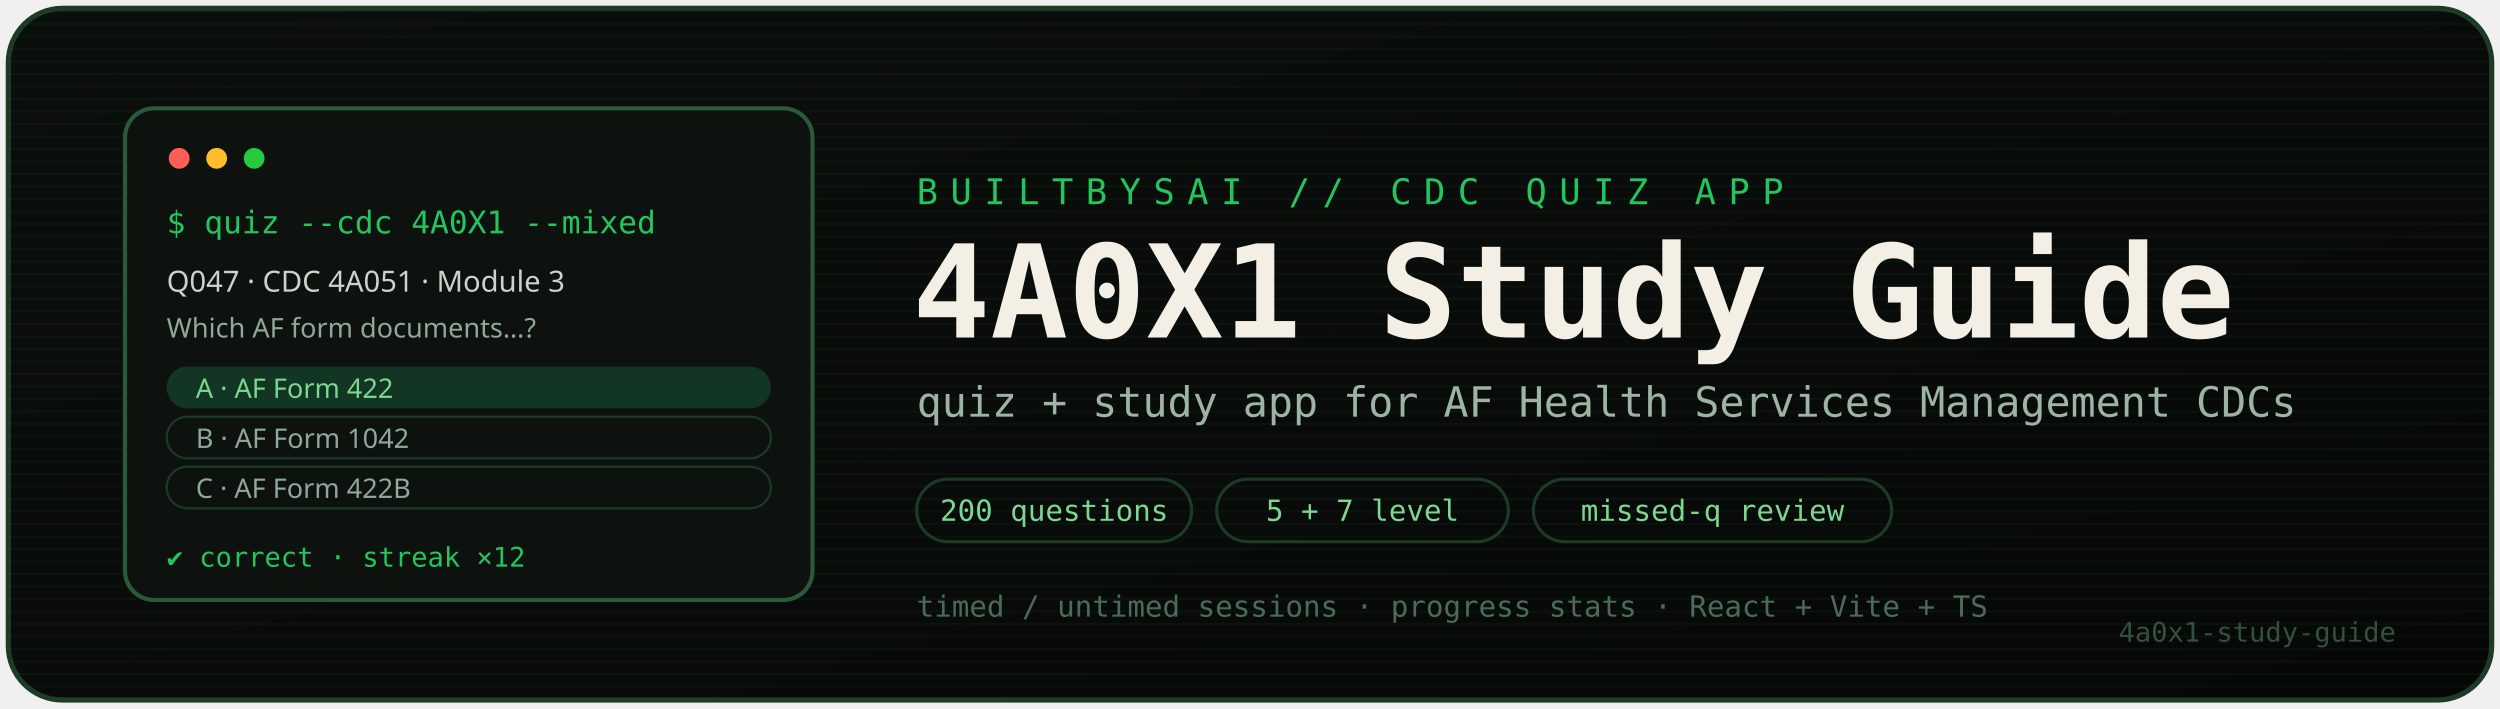
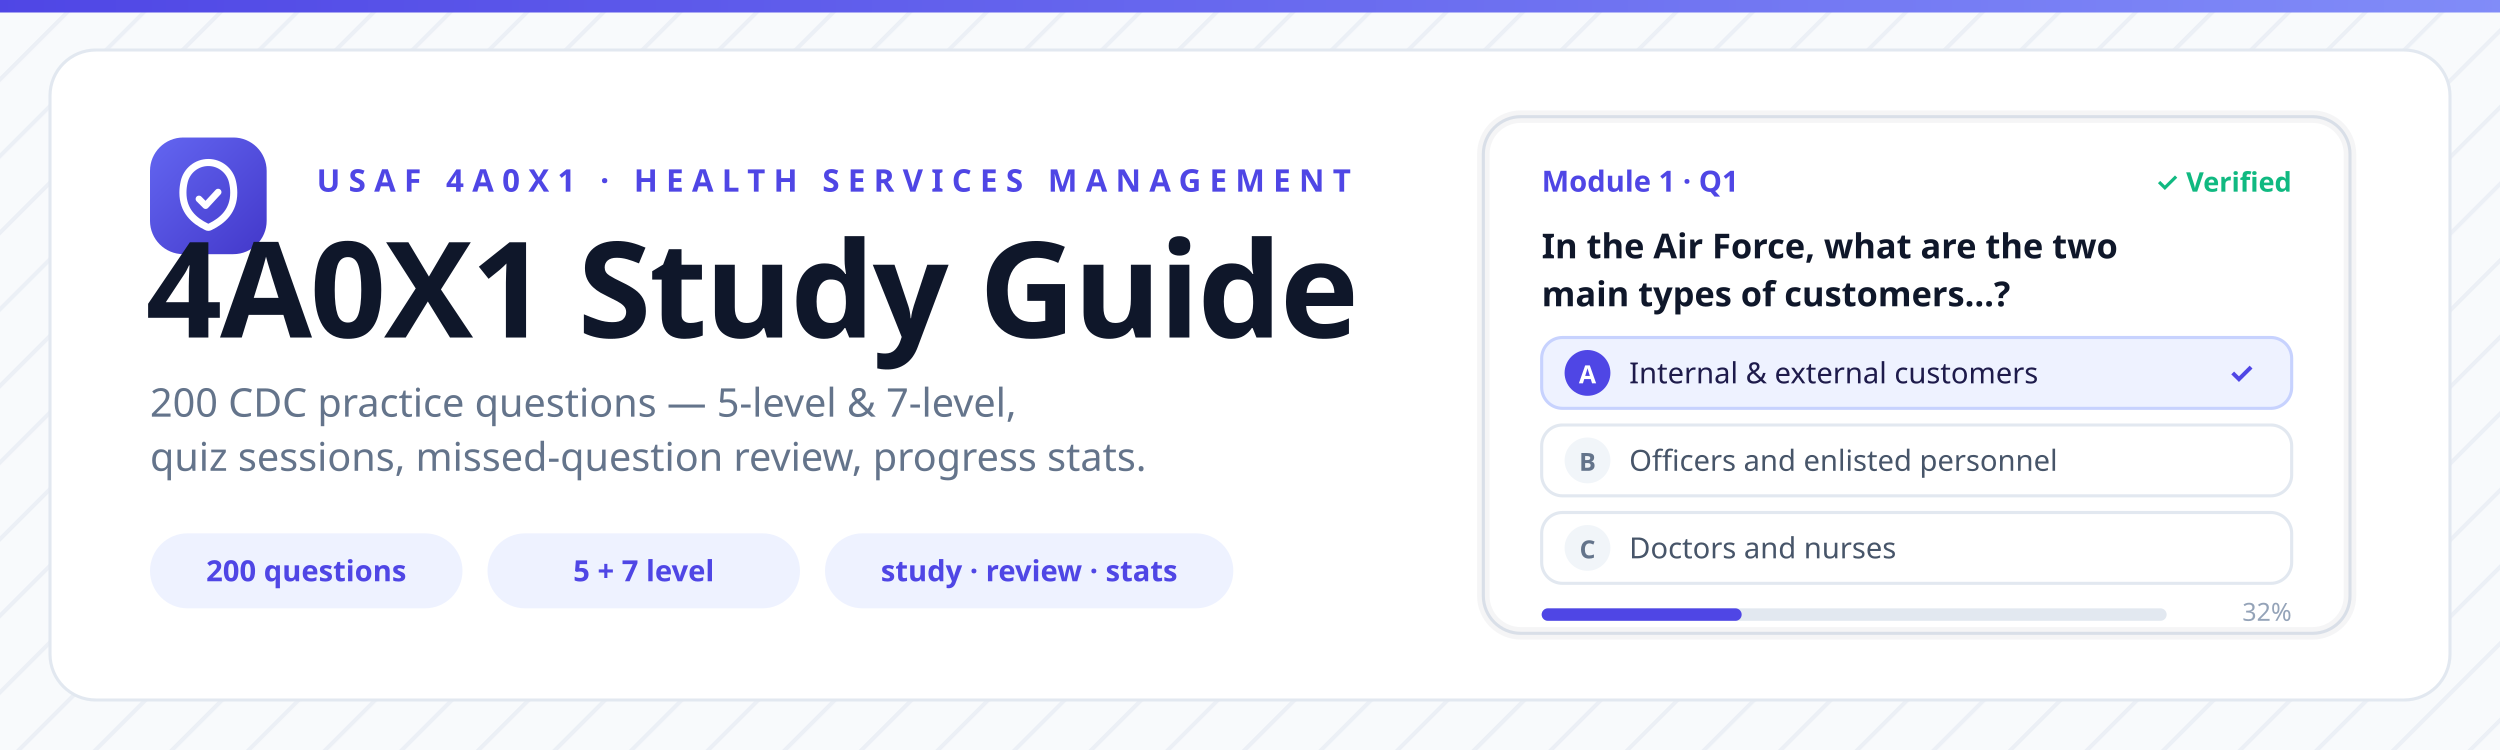
- <svg xmlns="http://www.w3.org/2000/svg" viewBox="0 0 1200 340" font-family="monospace" role="img" aria-label="4A0X1 Study Guide hero">
+ <svg xmlns="http://www.w3.org/2000/svg" viewBox="0 0 1200 360" role="img" aria-label="4A0X1 Study Guide — Air Force CDC quiz app">
  <defs>
-     <linearGradient id="bg" x1="0" y1="0" x2="1" y2="1">
-       <stop offset="0" stop-color="#0b0f0c" />
-       <stop offset="1" stop-color="#060807" />
+     <linearGradient id="accent" x1="0" y1="0" x2="1" y2="0">
+       <stop offset="0" stop-color="#4f46e5" />
+       <stop offset="1" stop-color="#818cf8" />
    </linearGradient>
-     <pattern id="scan" width="6" height="6" patternUnits="userSpaceOnUse">
-       <rect width="6" height="6" fill="none" />
-       <rect y="5" width="6" height="1" fill="#22c55e" opacity="0.05" />
+     <linearGradient id="shield" x1="0" y1="0" x2="1" y2="1">
+       <stop offset="0" stop-color="#6366f1" />
+       <stop offset="1" stop-color="#4338ca" />
+     </linearGradient>
+     <pattern id="pin" width="26" height="26" patternUnits="userSpaceOnUse" patternTransform="rotate(45)">
+       <rect width="26" height="26" fill="none" />
+       <rect width="2" height="26" fill="#e2e8f0" opacity="0.55" />
    </pattern>
  </defs>
-   <rect x="4" y="4" width="1192" height="332" rx="26" fill="url(#bg)" stroke="#1d3a26" stroke-width="2.5" />
-   <rect x="4" y="4" width="1192" height="332" rx="26" fill="url(#scan)" />
-   <g>
-     <rect x="60" y="52" width="330" height="236" rx="14" fill="#0d120e" stroke="#2a5a38" stroke-width="2" />
-     <circle cx="86" cy="76" r="5" fill="#ff5f56" />
-     <circle cx="104" cy="76" r="5" fill="#ffbd2e" />
-     <circle cx="122" cy="76" r="5" fill="#27c93f" />
-     <text x="80" y="112" font-size="15" fill="#22c55e">$ quiz --cdc 4A0X1 --mixed</text>
-     <text x="80" y="140" font-size="14" fill="#c9d4cb" font-family="sans-serif">Q047 · CDC 4A051 · Module 3</text>
-     <text x="80" y="162" font-size="13" fill="#8fa898" font-family="sans-serif">Which AF form documents…?</text>
-     <g font-size="13" font-family="sans-serif">
-       <rect x="80" y="176" width="290" height="20" rx="10" fill="#123524" />
-       <text x="94" y="191" fill="#7bd88f">A · AF Form 422</text>
-       <rect x="80" y="200" width="290" height="20" rx="10" fill="none" stroke="#1d3a26" />
-       <text x="94" y="215" fill="#8fa898">B · AF Form 1042</text>
-       <rect x="80" y="224" width="290" height="20" rx="10" fill="none" stroke="#1d3a26" />
-       <text x="94" y="239" fill="#8fa898">C · AF Form 422B</text>
+   <rect width="1200" height="360" fill="#f8fafc" />
+   <rect width="1200" height="360" fill="url(#pin)" />
+   <rect width="1200" height="6" fill="url(#accent)" />
+   <rect x="24" y="24" width="1152" height="312" rx="22" fill="#ffffff" stroke="#e2e8f0" stroke-width="1.5" />
+   <g font-family="'Plus Jakarta Sans','Segoe UI',system-ui,-apple-system,sans-serif">
+     <rect x="72" y="66" width="56" height="56" rx="16" fill="url(#shield)" />
+     <path d="M100 78c-5.6 0-10.4 3.9-11.6 9.3-.4 1.7-.6 3.5-.6 5.2 0 8.6 5.2 13.4 11.4 16.4a1.6 1.6 0 0 0 1.6 0c6.2-3 11.4-7.8 11.4-16.4 0-1.7-.2-3.5-.6-5.2C110.4 81.9 105.6 78 100 78z" fill="none" stroke="#ffffff" stroke-width="3.4" stroke-linejoin="round" />
+     <path d="M95.5 95.5l3.2 3.2 6-6.5" fill="none" stroke="#ffffff" stroke-width="3.2" stroke-linecap="round" stroke-linejoin="round" />
+     <text x="152" y="92" font-size="15" font-weight="700" letter-spacing="4" fill="#4f46e5">USAF 4A0X1 · HEALTH SERVICES MANAGEMENT</text>
+     <text x="70" y="162" font-size="64" font-weight="800" fill="#0f172a" letter-spacing="-1">4A0X1 Study Guide</text>
+     <text x="72" y="200" font-size="19" fill="#64748b">200 CDC practice questions — 5-level &amp; 7-level,</text>
+     <text x="72" y="226" font-size="19" fill="#64748b">quiz sessions, missed-question review, progress stats.</text>
+     <g font-size="14" font-weight="700">
+       <rect x="72" y="256" width="150" height="36" rx="18" fill="#eef2ff" />
+       <text x="147" y="279" text-anchor="middle" fill="#4f46e5">200 questions</text>
+       <rect x="234" y="256" width="150" height="36" rx="18" fill="#eef2ff" />
+       <text x="309" y="279" text-anchor="middle" fill="#4f46e5">5 + 7 level</text>
+       <rect x="396" y="256" width="196" height="36" rx="18" fill="#eef2ff" />
+       <text x="494" y="279" text-anchor="middle" fill="#4f46e5">study · review · stats</text>
    </g>
-     <text x="80" y="272" font-size="13" fill="#22c55e">✔ correct · streak ×12</text>
  </g>
-   <text x="440" y="98" font-size="17" fill="#22c55e" letter-spacing="6">BUILTBYSAI // CDC QUIZ APP</text>
-   <text x="438" y="162" font-size="62" fill="#f3efe4" font-weight="bold">4A0X1 Study Guide</text>
-   <text x="440" y="200" font-size="20" fill="#9db3a4">quiz + study app for AF Health Services Management CDCs</text>
-   <g font-size="14" fill="#7bd88f">
-     <rect x="440" y="230" width="132" height="30" rx="15" fill="none" stroke="#1d3a26" stroke-width="1.5" />
-     <text x="506" y="250" text-anchor="middle">200 questions</text>
-     <rect x="584" y="230" width="140" height="30" rx="15" fill="none" stroke="#1d3a26" stroke-width="1.5" />
-     <text x="654" y="250" text-anchor="middle">5 + 7 level</text>
-     <rect x="736" y="230" width="172" height="30" rx="15" fill="none" stroke="#1d3a26" stroke-width="1.5" />
-     <text x="822" y="250" text-anchor="middle">missed-q review</text>
+   <g font-family="'DM Sans','Segoe UI',system-ui,-apple-system,sans-serif">
+     <rect x="712" y="56" width="416" height="248" rx="18" fill="#ffffff" stroke="#e2e8f0" stroke-width="1.5" />
+     <rect x="712" y="56" width="416" height="248" rx="18" fill="none" stroke="#0f172a" stroke-opacity="0.04" stroke-width="6" />
+     <text x="740" y="92" font-size="14" font-weight="700" fill="#4f46e5">Module 1 · Q1</text>
+     <text x="1100" y="92" font-size="13" font-weight="600" fill="#10b981" text-anchor="end">✓ Verified</text>
+     <text x="740" y="124" font-size="16.5" font-weight="600" fill="#0f172a">In the Air Force, what are the two</text>
+     <text x="740" y="147" font-size="16.5" font-weight="600" fill="#0f172a">main types of customers…?</text>
+     <rect x="740" y="162" width="360" height="34" rx="10" fill="#eef2ff" stroke="#c7d2fe" stroke-width="1.5" />
+     <circle cx="762" cy="179" r="11" fill="#4f46e5" />
+     <text x="762" y="184" font-size="12" font-weight="700" fill="#ffffff" text-anchor="middle">A</text>
+     <text x="782" y="184" font-size="14" fill="#1e1b4b">Internal &amp; external customers</text>
+     <text x="1082" y="184" font-size="14" font-weight="700" fill="#4f46e5" text-anchor="end">✓</text>
+     <rect x="740" y="204" width="360" height="34" rx="10" fill="#ffffff" stroke="#e2e8f0" stroke-width="1.5" />
+     <circle cx="762" cy="221" r="11" fill="#f1f5f9" />
+     <text x="762" y="226" font-size="12" font-weight="700" fill="#64748b" text-anchor="middle">B</text>
+     <text x="782" y="226" font-size="14" fill="#475569">Officers and enlisted personnel</text>
+     <rect x="740" y="246" width="360" height="34" rx="10" fill="#ffffff" stroke="#e2e8f0" stroke-width="1.5" />
+     <circle cx="762" cy="263" r="11" fill="#f1f5f9" />
+     <text x="762" y="268" font-size="12" font-weight="700" fill="#64748b" text-anchor="middle">C</text>
+     <text x="782" y="268" font-size="14" fill="#475569">Doctors and nurses</text>
+     <rect x="740" y="292" width="300" height="6" rx="3" fill="#e2e8f0" />
+     <rect x="740" y="292" width="96" height="6" rx="3" fill="#4f46e5" />
+     <text x="1100" y="298" font-size="12" fill="#94a3b8" text-anchor="end">32%</text>
  </g>
-   <text x="440" y="296" font-size="14" fill="#4c6b57">timed / untimed sessions · progress stats · React + Vite + TS</text>
-   <text x="1150" y="308" font-size="13" fill="#33503c" text-anchor="end">4a0x1-study-guide</text>
</svg>
